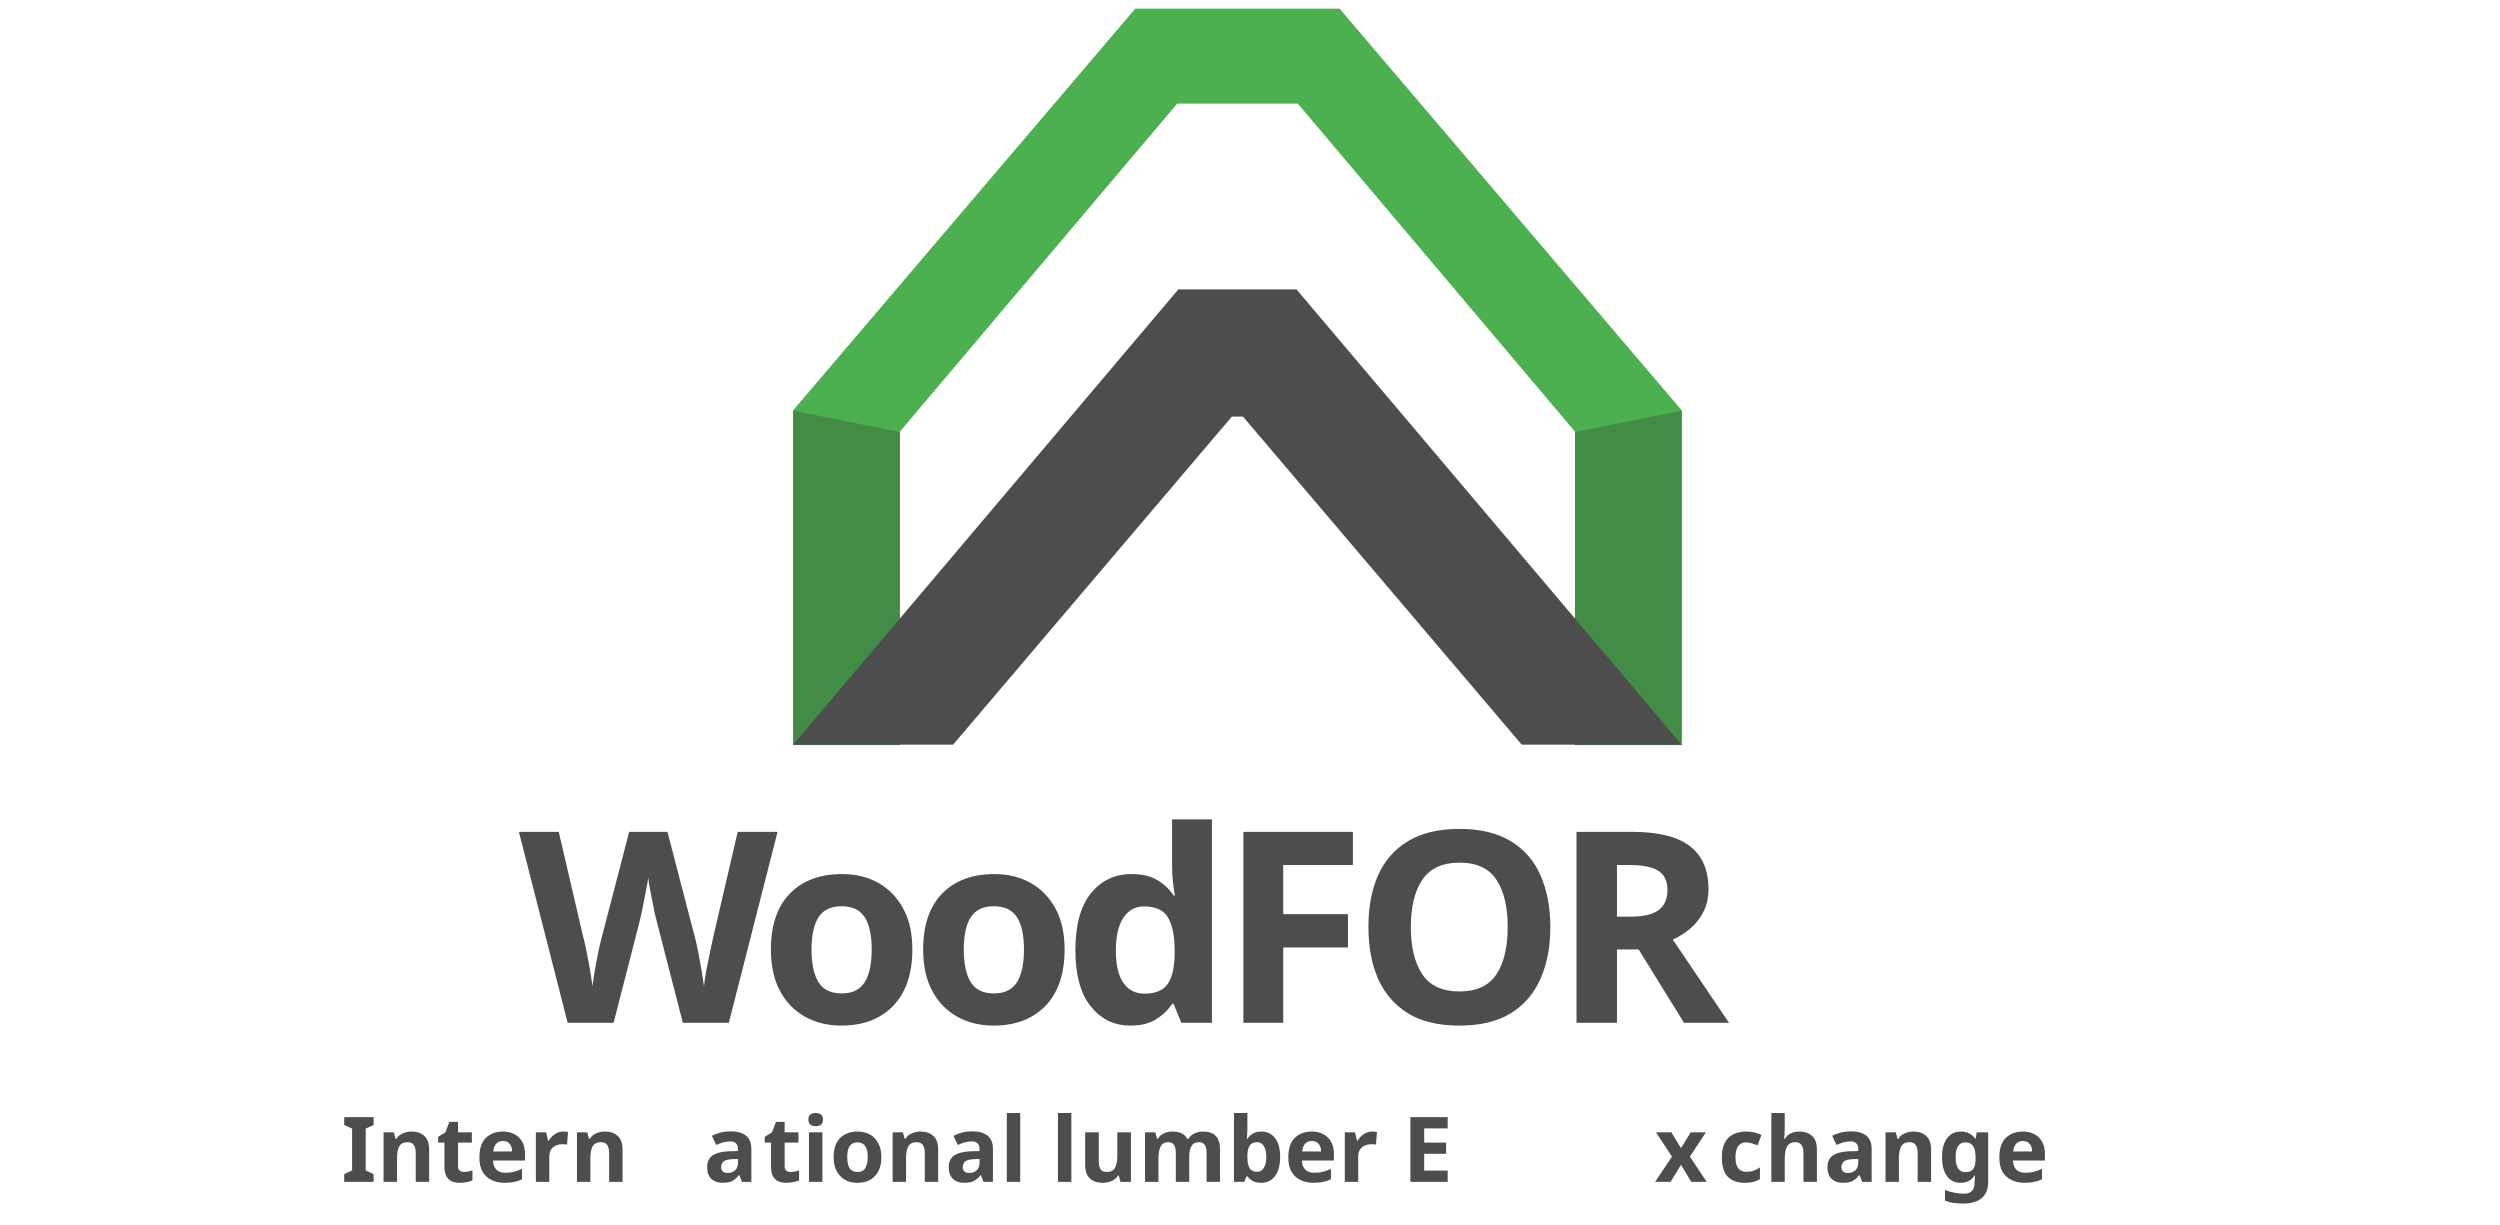
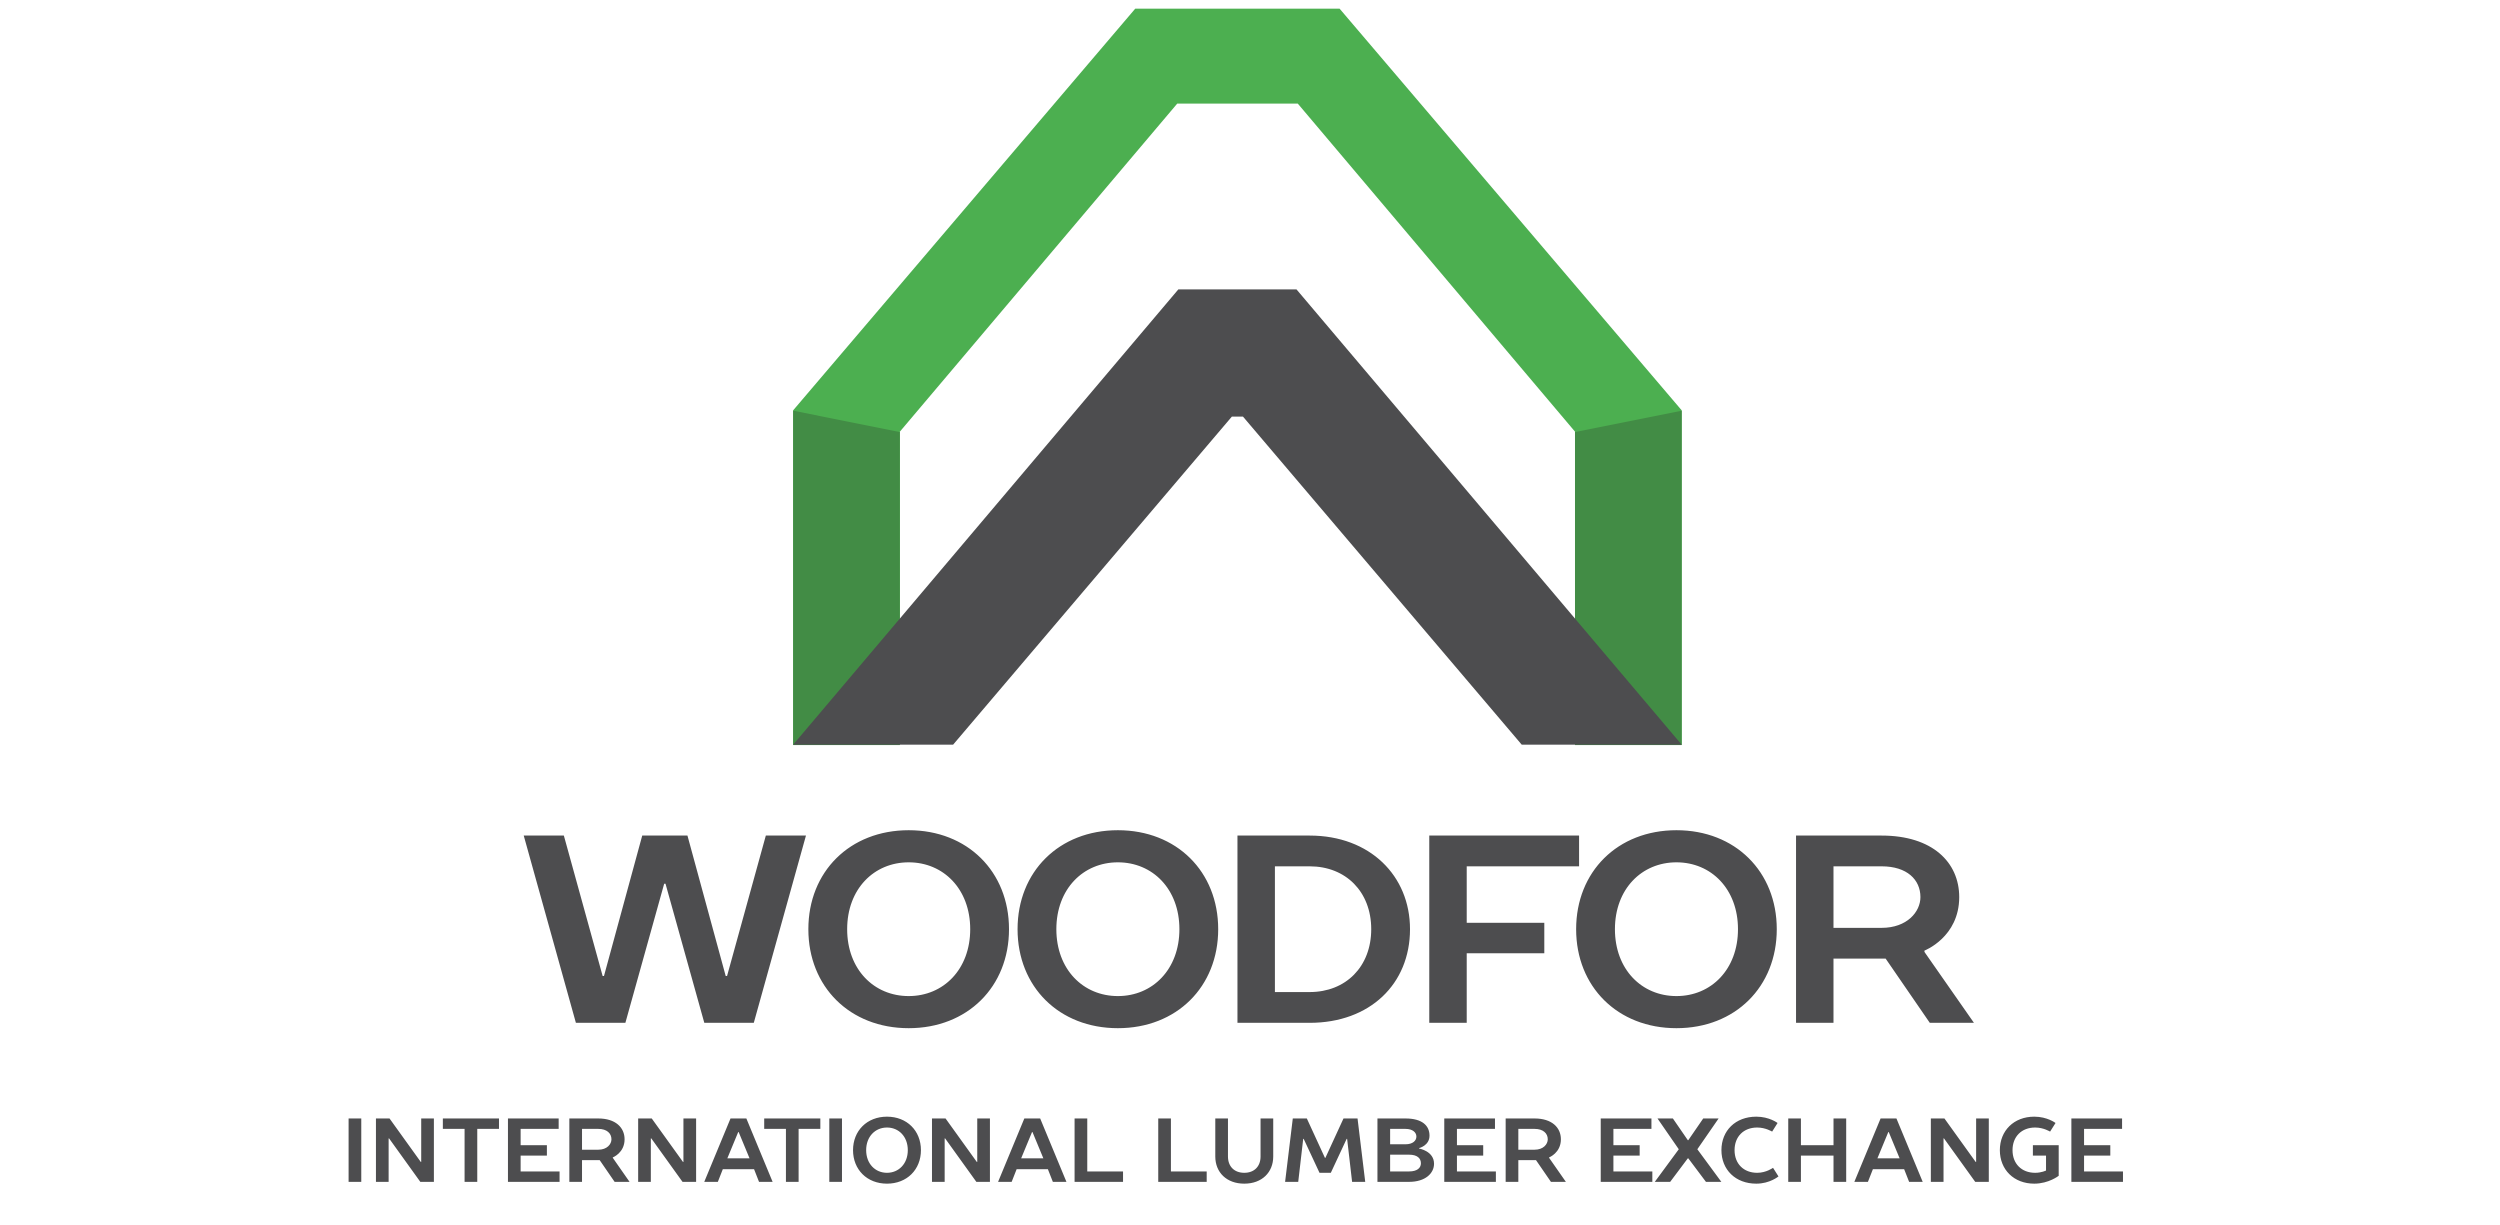
<svg xmlns="http://www.w3.org/2000/svg" width="198px" height="97px" viewBox="0 0 198 97" version="1.1">
  <defs />
  <g id="Page-1" stroke="none" stroke-width="1" fill="none" fill-rule="evenodd">
-     <g id="ЂЃ£Ѓ-†£аЃ-3" transform="translate(4, -130)">
-       <path d="M102.094,130.684 L85.913,130.684 L58.818,162.497 L58.818,188.978 L67.268,188.978 L67.268,164.188 L89.237,138.205 L98.784,138.205 L120.742,164.188 L120.742,188.978 L129.189,188.978 L129.189,162.497 L102.094,130.684" id="Fill-16" fill="#4CAF50" />
-       <path d="M58.818,189.008 L67.268,189.008 L67.268,164.218 L58.818,162.527 L58.818,189.008" id="Fill-15" fill="#428C45" />
-       <path d="M129.189,189.008 L120.739,189.008 L120.739,164.218 L129.189,162.527 L129.189,189.008" id="Fill-14" fill="#428C45" />
-       <path d="M89.325,152.919 L58.818,188.978 L71.486,188.978 L93.563,162.995 L94.444,162.995 L116.521,188.978 L129.189,188.978 L98.682,152.919 L89.325,152.919" id="Fill-13" fill="#4D4D4F" />
-       <text id="WoodFOR" font-family="Prosto Sans" font-size="21.187" font-weight="bold" letter-spacing="-1.059" fill="#4D4D4F">
-         <tspan x="37.098" y="211.008">WoodFOR</tspan>
-       </text>
-       <text id="International-lumber" font-family="Prosto Sans" font-size="7.171" font-weight="bold" fill="#4D4D4F">
-         <tspan x="23.029" y="223.603">Intern</tspan>
-         <tspan x="51.712" y="223.603" letter-spacing="-0.43">a</tspan>
-         <tspan x="56.396" y="223.603">tional lumber E</tspan>
-         <tspan x="127.059" y="223.603" letter-spacing="-0.143">x</tspan>
-         <tspan x="132.043" y="223.603">change</tspan>
-       </text>
+     <g id="text" transform="translate(-541, -65)" fill="#4D4D4F">
+       <path d="M593.708,134.991 L596.781,146.008 L600.7,146.008 L604.832,131.177 L601.654,131.177 L598.582,142.3 L598.476,142.3 L595.446,131.177 L591.865,131.177 L588.835,142.3 L588.729,142.3 L585.657,131.177 L582.479,131.177 L586.611,146.008 L590.53,146.008 L593.603,134.991 L593.708,134.991 Z M605.022,138.592 C605.022,143.148 608.306,146.432 612.968,146.432 C617.629,146.432 620.913,143.148 620.913,138.592 C620.913,134.037 617.629,130.753 612.968,130.753 C608.306,130.753 605.022,134.037 605.022,138.592 L605.022,138.592 Z M617.841,138.592 C617.841,141.771 615.722,143.889 612.968,143.889 C610.213,143.889 608.095,141.771 608.095,138.592 C608.095,135.414 610.213,133.296 612.968,133.296 C615.722,133.296 617.841,135.414 617.841,138.592 L617.841,138.592 Z M621.591,138.592 C621.591,143.148 624.875,146.432 629.536,146.432 C634.197,146.432 637.481,143.148 637.481,138.592 C637.481,134.037 634.197,130.753 629.536,130.753 C624.875,130.753 621.591,134.037 621.591,138.592 L621.591,138.592 Z M634.409,138.592 C634.409,141.771 632.291,143.889 629.536,143.889 C626.782,143.889 624.663,141.771 624.663,138.592 C624.663,135.414 626.782,133.296 629.536,133.296 C632.291,133.296 634.409,135.414 634.409,138.592 L634.409,138.592 Z M639.007,131.177 L639.007,146.008 L644.727,146.008 C649.495,146.008 652.673,142.936 652.673,138.592 C652.673,134.355 649.495,131.177 644.727,131.177 L639.007,131.177 Z M644.727,133.613 C647.588,133.613 649.601,135.626 649.601,138.592 C649.601,141.559 647.588,143.571 644.727,143.571 L641.973,143.571 L641.973,133.613 L644.727,133.613 Z M654.198,146.008 L657.164,146.008 L657.164,140.499 L663.309,140.499 L663.309,138.084 L657.164,138.084 L657.164,133.613 L666.063,133.613 L666.063,131.177 L654.198,131.177 L654.198,146.008 Z M665.83,138.592 C665.83,143.148 669.114,146.432 673.775,146.432 C678.436,146.432 681.72,143.148 681.72,138.592 C681.72,134.037 678.436,130.753 673.775,130.753 C669.114,130.753 665.83,134.037 665.83,138.592 L665.83,138.592 Z M678.648,138.592 C678.648,141.771 676.53,143.889 673.775,143.889 C671.021,143.889 668.902,141.771 668.902,138.592 C668.902,135.414 671.021,133.296 673.775,133.296 C676.53,133.296 678.648,135.414 678.648,138.592 L678.648,138.592 Z M683.246,131.177 L683.246,146.008 L686.212,146.008 L686.212,140.923 L690.344,140.923 L693.84,146.008 L697.336,146.008 L693.416,140.393 L693.416,140.287 C693.416,140.287 696.17,139.228 696.17,136.05 C696.17,133.296 694.051,131.177 690.026,131.177 L683.246,131.177 Z M693.098,136.05 C693.098,137.215 692.039,138.486 690.026,138.486 L686.212,138.486 L686.212,133.613 L690.026,133.613 C692.039,133.613 693.098,134.673 693.098,136.05 L693.098,136.05 Z" id="WoodFOR" />
+       <path d="M569.613,153.583 L568.609,153.583 L568.609,158.603 L569.613,158.603 L569.613,153.583 Z M574.325,157.025 L571.851,153.583 L570.775,153.583 L570.775,158.603 L571.779,158.603 L571.779,155.161 L571.815,155.161 L574.289,158.603 L575.364,158.603 L575.364,153.583 L574.36,153.583 L574.36,157.025 L574.325,157.025 Z M576.074,153.583 L576.074,154.408 L577.795,154.408 L577.795,158.603 L578.799,158.603 L578.799,154.408 L580.52,154.408 L580.52,153.583 L576.074,153.583 Z M581.23,158.603 L585.318,158.603 L585.318,157.778 L582.234,157.778 L582.234,156.523 L584.314,156.523 L584.314,155.698 L582.234,155.698 L582.234,154.408 L585.246,154.408 L585.246,153.583 L581.23,153.583 L581.23,158.603 Z M586.092,153.583 L586.092,158.603 L587.096,158.603 L587.096,156.882 L588.495,156.882 L589.678,158.603 L590.861,158.603 L589.534,156.702 L589.534,156.666 C589.534,156.666 590.467,156.308 590.467,155.232 C590.467,154.3 589.749,153.583 588.387,153.583 L586.092,153.583 Z M589.427,155.232 C589.427,155.627 589.068,156.057 588.387,156.057 L587.096,156.057 L587.096,154.408 L588.387,154.408 C589.068,154.408 589.427,154.766 589.427,155.232 L589.427,155.232 Z M595.092,157.025 L592.618,153.583 L591.542,153.583 L591.542,158.603 L592.546,158.603 L592.546,155.161 L592.582,155.161 L595.056,158.603 L596.132,158.603 L596.132,153.583 L595.128,153.583 L595.128,157.025 L595.092,157.025 Z M600.112,153.583 L598.857,153.583 L596.777,158.603 L597.853,158.603 L598.247,157.599 L600.721,157.599 L601.115,158.603 L602.191,158.603 L600.112,153.583 Z M599.466,154.659 L599.502,154.659 L600.363,156.738 L598.606,156.738 L599.466,154.659 Z M601.525,153.583 L601.525,154.408 L603.246,154.408 L603.246,158.603 L604.25,158.603 L604.25,154.408 L605.971,154.408 L605.971,153.583 L601.525,153.583 Z M607.685,153.583 L606.681,153.583 L606.681,158.603 L607.685,158.603 L607.685,153.583 Z M608.56,156.093 C608.56,157.635 609.671,158.746 611.249,158.746 C612.826,158.746 613.938,157.635 613.938,156.093 C613.938,154.551 612.826,153.44 611.249,153.44 C609.671,153.44 608.56,154.551 608.56,156.093 L608.56,156.093 Z M612.898,156.093 C612.898,157.168 612.181,157.886 611.249,157.886 C610.317,157.886 609.6,157.168 609.6,156.093 C609.6,155.017 610.317,154.3 611.249,154.3 C612.181,154.3 612.898,155.017 612.898,156.093 L612.898,156.093 Z M618.362,157.025 L615.888,153.583 L614.813,153.583 L614.813,158.603 L615.817,158.603 L615.817,155.161 L615.853,155.161 L618.327,158.603 L619.402,158.603 L619.402,153.583 L618.398,153.583 L618.398,157.025 L618.362,157.025 Z M623.382,153.583 L622.127,153.583 L620.048,158.603 L621.123,158.603 L621.518,157.599 L623.992,157.599 L624.386,158.603 L625.462,158.603 L623.382,153.583 Z M622.737,154.659 L622.773,154.659 L623.633,156.738 L621.876,156.738 L622.737,154.659 Z M626.107,158.603 L629.944,158.603 L629.944,157.778 L627.111,157.778 L627.111,153.583 L626.107,153.583 L626.107,158.603 Z M632.733,158.603 L636.57,158.603 L636.57,157.778 L633.737,157.778 L633.737,153.583 L632.733,153.583 L632.733,158.603 Z M639.546,158.746 C640.944,158.746 641.84,157.85 641.84,156.595 L641.84,153.583 L640.836,153.583 L640.836,156.595 C640.836,157.384 640.334,157.886 639.546,157.886 C638.757,157.886 638.255,157.384 638.255,156.595 L638.255,153.583 L637.251,153.583 L637.251,156.595 C637.251,157.85 638.147,158.746 639.546,158.746 L639.546,158.746 Z M646.401,157.886 L647.656,155.196 L647.692,155.196 L648.086,158.603 L649.126,158.603 L648.517,153.583 L647.405,153.583 L645.971,156.702 L645.935,156.702 L644.501,153.583 L643.389,153.583 L642.78,158.603 L643.82,158.603 L644.214,155.196 L644.25,155.196 L645.505,157.886 L646.401,157.886 Z M650.094,158.603 L652.597,158.603 C653.895,158.603 654.576,157.921 654.576,157.168 C654.576,156.164 653.393,155.964 653.393,155.964 L653.393,155.928 C653.393,155.928 654.217,155.734 654.217,154.945 C654.217,154.157 653.644,153.583 652.317,153.583 L650.094,153.583 L650.094,158.603 Z M652.604,156.451 C653.249,156.451 653.536,156.738 653.536,157.133 C653.536,157.491 653.249,157.778 652.604,157.778 L651.098,157.778 L651.098,156.451 L652.604,156.451 Z M652.317,155.627 L651.098,155.627 L651.098,154.408 L652.317,154.408 C652.891,154.408 653.178,154.694 653.178,155.017 C653.178,155.34 652.891,155.627 652.317,155.627 L652.317,155.627 Z M655.386,158.603 L659.474,158.603 L659.474,157.778 L656.39,157.778 L656.39,156.523 L658.47,156.523 L658.47,155.698 L656.39,155.698 L656.39,154.408 L659.402,154.408 L659.402,153.583 L655.386,153.583 L655.386,158.603 Z M660.248,153.583 L660.248,158.603 L661.252,158.603 L661.252,156.882 L662.651,156.882 L663.834,158.603 L665.017,158.603 L663.69,156.702 L663.69,156.666 C663.69,156.666 664.623,156.308 664.623,155.232 C664.623,154.3 663.905,153.583 662.543,153.583 L660.248,153.583 Z M663.583,155.232 C663.583,155.627 663.224,156.057 662.543,156.057 L661.252,156.057 L661.252,154.408 L662.543,154.408 C663.224,154.408 663.583,154.766 663.583,155.232 L663.583,155.232 Z M667.778,158.603 L671.865,158.603 L671.865,157.778 L668.782,157.778 L668.782,156.523 L670.861,156.523 L670.861,155.698 L668.782,155.698 L668.782,154.408 L671.794,154.408 L671.794,153.583 L667.778,153.583 L667.778,158.603 Z M674.676,156.738 L674.712,156.738 L676.111,158.603 L677.33,158.603 L675.429,156.021 L677.114,153.583 L675.895,153.583 L674.712,155.304 L674.676,155.304 L673.493,153.583 L672.274,153.583 L673.959,156.021 L672.059,158.603 L673.278,158.603 L674.676,156.738 Z M680.098,153.44 C678.448,153.44 677.337,154.551 677.337,156.093 C677.337,157.635 678.448,158.746 680.098,158.746 C681.173,158.746 681.855,158.172 681.855,158.172 L681.424,157.491 C681.424,157.491 680.886,157.886 680.169,157.886 C679.094,157.886 678.377,157.168 678.377,156.093 C678.377,155.017 679.094,154.3 680.169,154.3 C680.836,154.3 681.353,154.623 681.353,154.623 L681.783,153.941 C681.783,153.941 681.137,153.44 680.098,153.44 L680.098,153.44 Z M686.214,153.583 L686.214,155.698 L683.633,155.698 L683.633,153.583 L682.629,153.583 L682.629,158.603 L683.633,158.603 L683.633,156.523 L686.214,156.523 L686.214,158.603 L687.218,158.603 L687.218,153.583 L686.214,153.583 Z M691.198,153.583 L689.943,153.583 L687.864,158.603 L688.939,158.603 L689.334,157.599 L691.808,157.599 L692.202,158.603 L693.278,158.603 L691.198,153.583 Z M690.553,154.659 L690.589,154.659 L691.449,156.738 L689.692,156.738 L690.553,154.659 Z M697.473,157.025 L694.999,153.583 L693.923,153.583 L693.923,158.603 L694.927,158.603 L694.927,155.161 L694.963,155.161 L697.437,158.603 L698.513,158.603 L698.513,153.583 L697.509,153.583 L697.509,157.025 L697.473,157.025 Z M702.113,153.44 C700.499,153.44 699.388,154.551 699.388,156.093 C699.388,157.635 700.499,158.746 702.113,158.746 C703.26,158.746 704.049,158.122 704.049,158.122 L704.049,155.698 L702.005,155.698 L702.005,156.523 L703.045,156.523 L703.045,157.706 C703.045,157.706 702.686,157.886 702.184,157.886 C701.109,157.886 700.392,157.168 700.392,156.093 C700.392,155.017 701.109,154.3 702.184,154.3 C702.851,154.3 703.367,154.623 703.367,154.623 L703.798,153.941 C703.798,153.941 703.152,153.44 702.113,153.44 L702.113,153.44 Z M705.053,158.603 L709.14,158.603 L709.14,157.778 L706.057,157.778 L706.057,156.523 L708.136,156.523 L708.136,155.698 L706.057,155.698 L706.057,154.408 L709.068,154.408 L709.068,153.583 L705.053,153.583 L705.053,158.603 Z" id="International-lumber" />
+     </g>
+     <g id="ЂЃ£Ѓ-†£аЃ-3" transform="translate(62, -130)">
+       <path d="M44.094,130.684 L27.913,130.684 L0.818,162.497 L0.818,188.978 L9.268,188.978 L9.268,164.188 L31.237,138.205 L40.784,138.205 L62.742,164.188 L62.742,188.978 L71.189,188.978 L71.189,162.497 L44.094,130.684" id="Fill-16" fill="#4CAF50" />
+       <path d="M0.818,189.008 L9.268,189.008 L9.268,164.218 L0.818,162.527 L0.818,189.008" id="Fill-15" fill="#428C45" />
+       <path d="M71.189,189.008 L62.739,189.008 L62.739,164.218 L71.189,162.527 L71.189,189.008" id="Fill-14" fill="#428C45" />
+       <path d="M31.325,152.919 L0.818,188.978 L13.486,188.978 L35.563,162.995 L36.444,162.995 L58.521,188.978 L71.189,188.978 L40.682,152.919 L31.325,152.919" id="Fill-13" fill="#4D4D4F" />
    </g>
  </g>
</svg>
